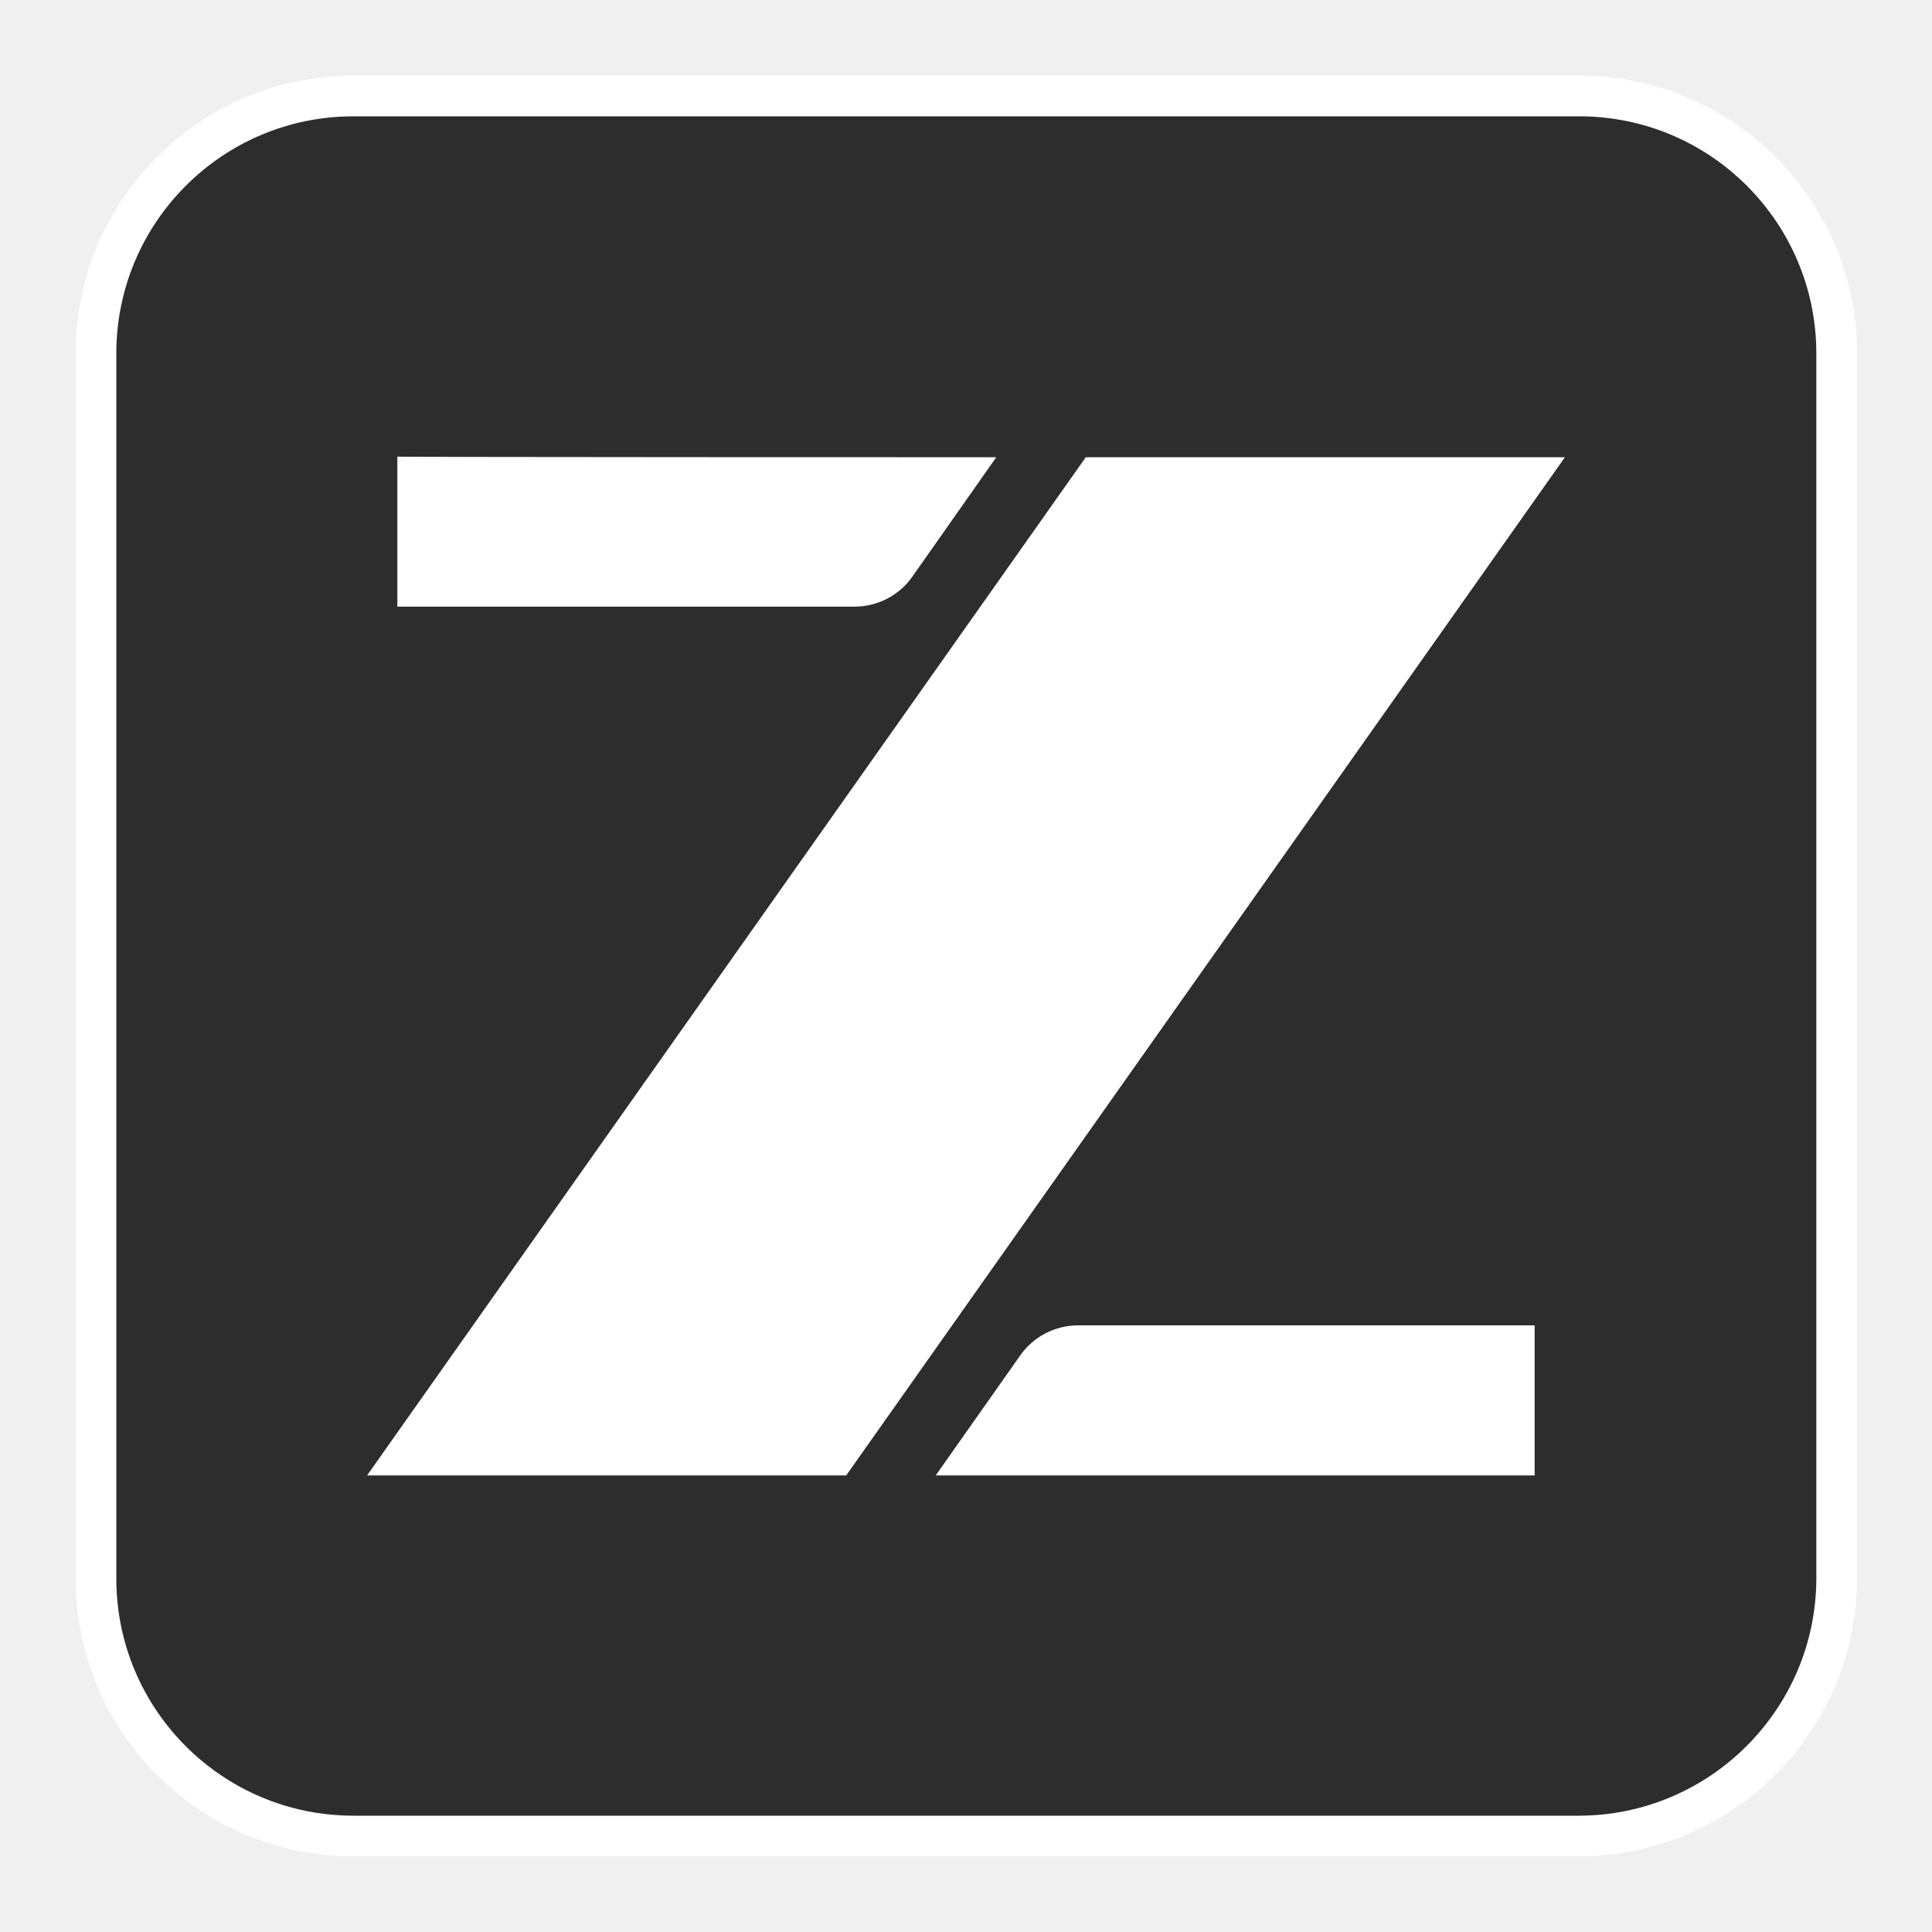
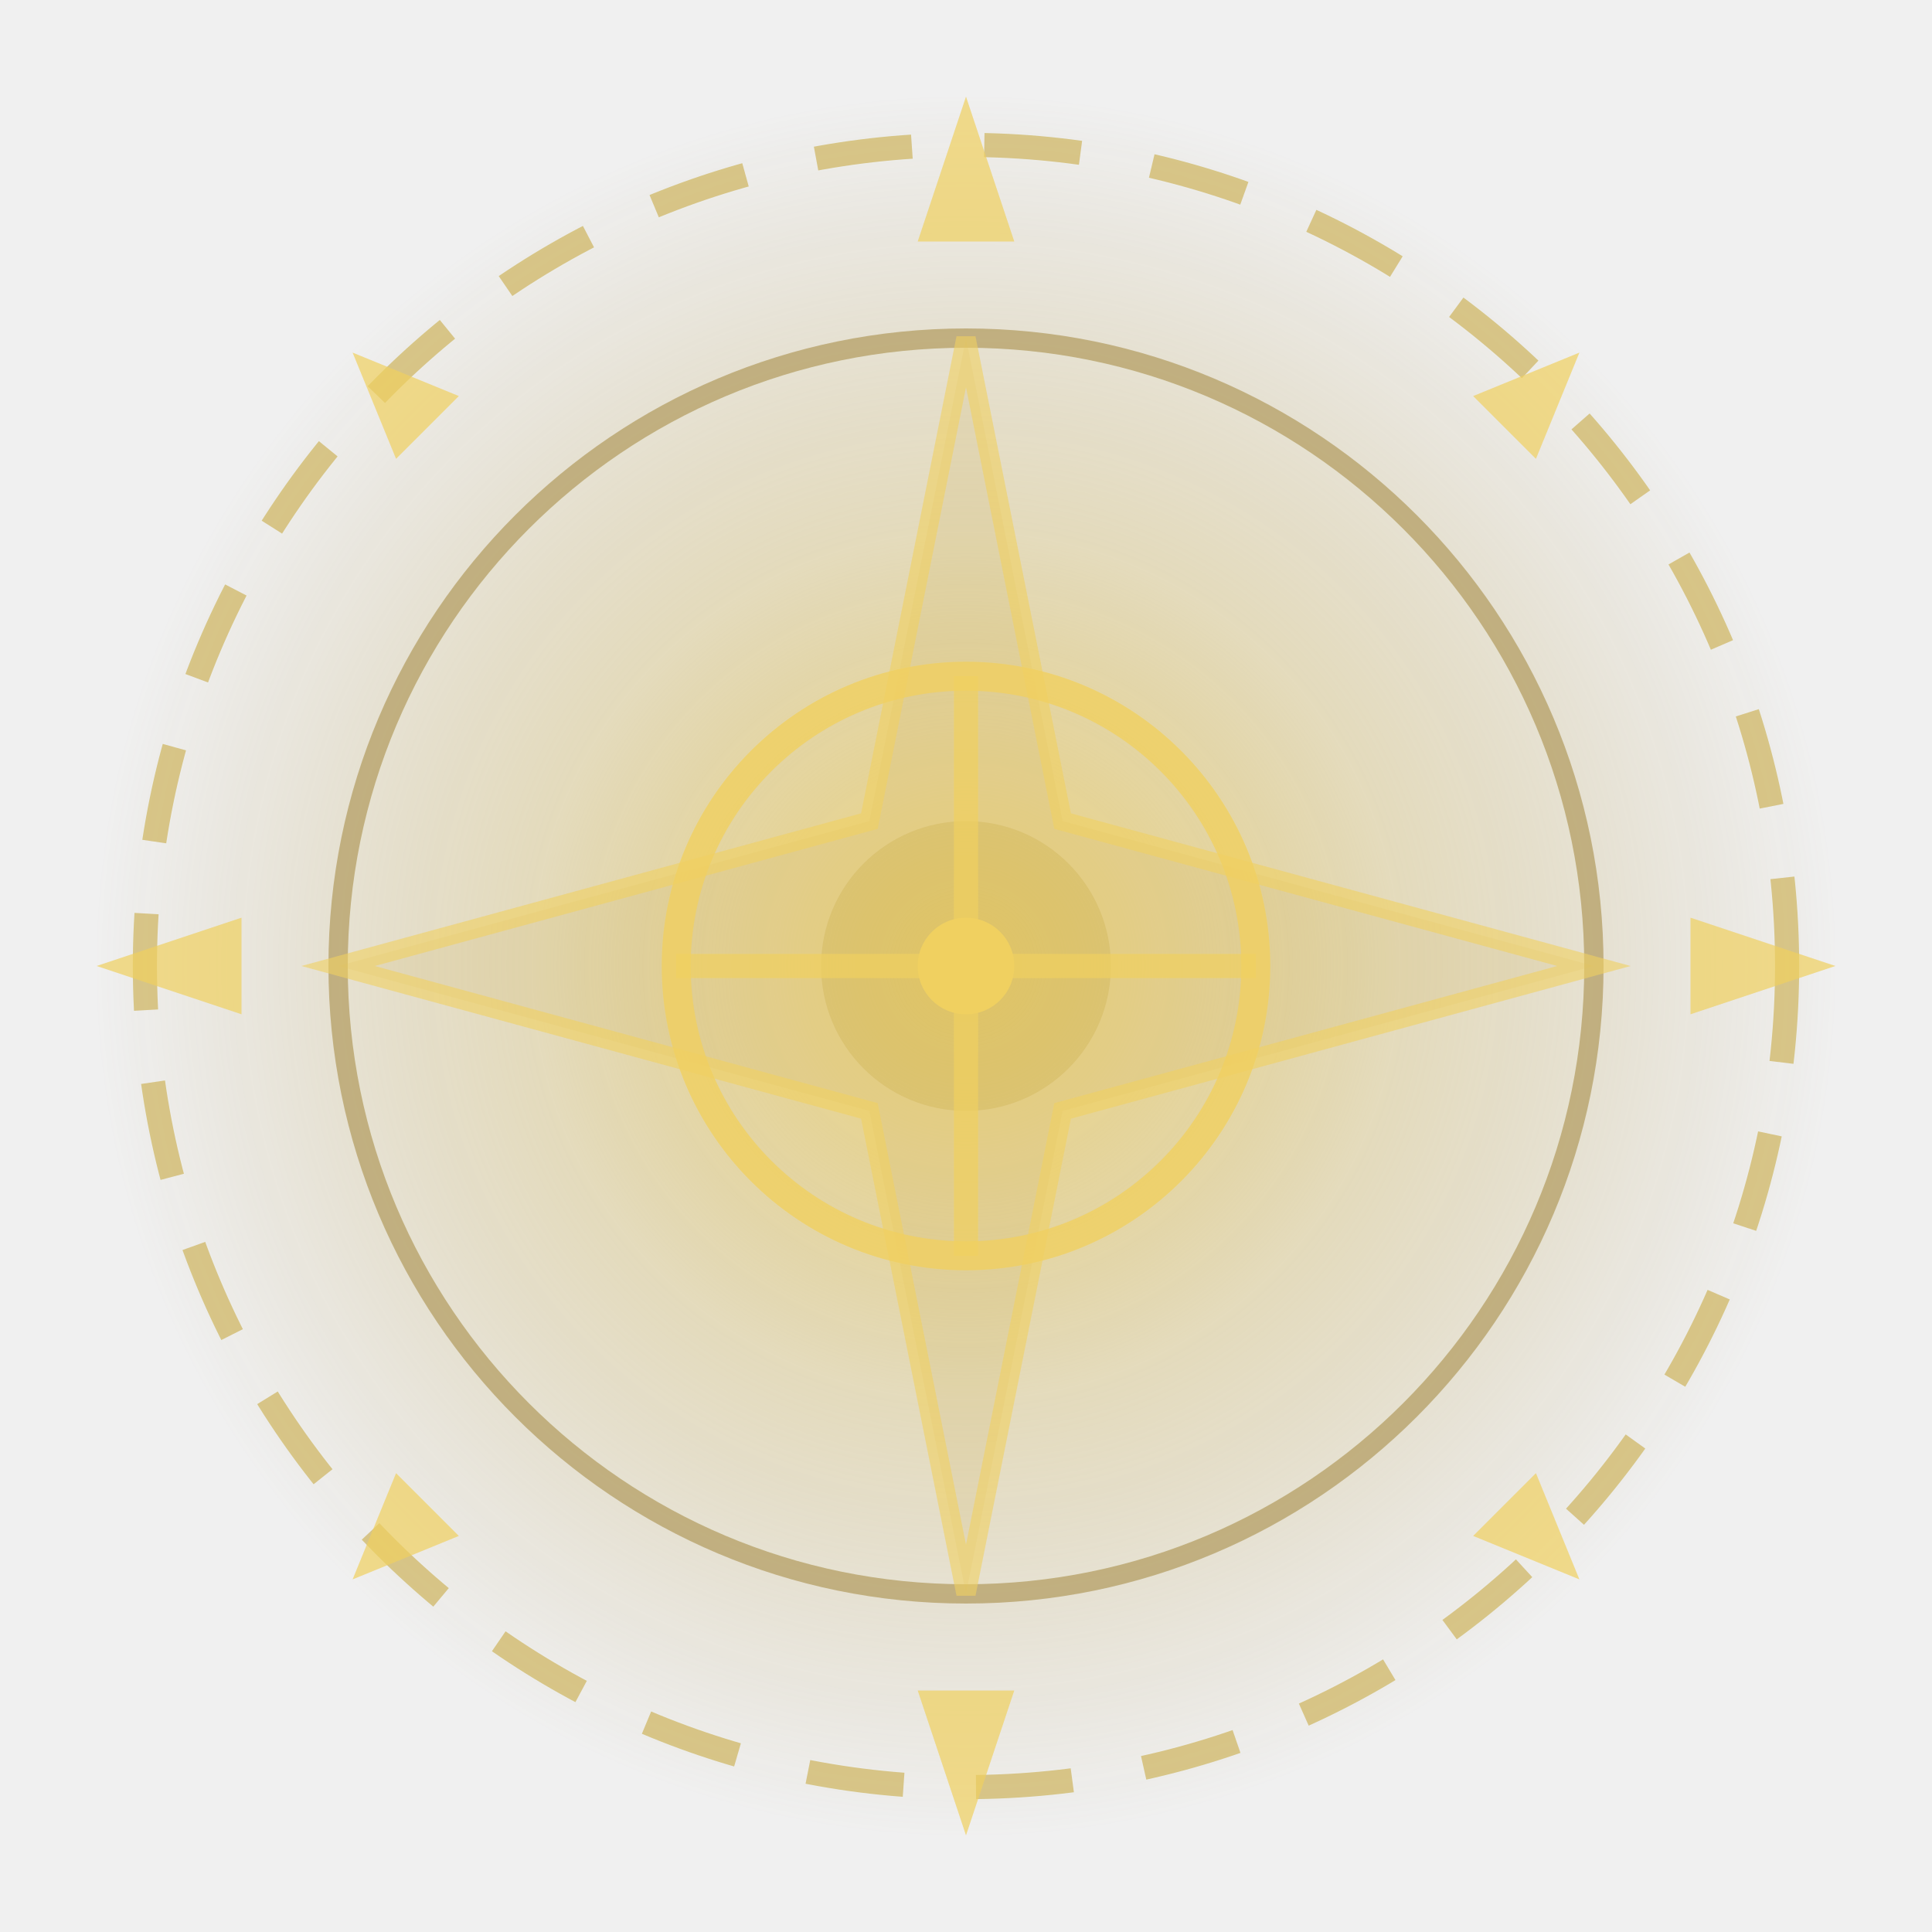
- <svg xmlns="http://www.w3.org/2000/svg" version="1.1" x="0px" y="0px" viewBox="0 0 30 30" style="enable-background:new 0 0 30 30;" xml:space="preserve">
+ <svg xmlns="http://www.w3.org/2000/svg" version="1.1" viewBox="0 0 40 40" style="enable-background:new 0 0 40 40;">
  <defs>
-     <style type="text/css">
-     .st194{fill:#2D2D2D;stroke:#FFFFFF;stroke-width:0.632;stroke-miterlimit:10;}
-     .st23{fill:#FFFFFF;}
- 
-     .z-breathe {
-       animation: breathe 2.5s ease-in-out infinite;
-     }
- 
-     @keyframes breathe {
-       0%, 100% { opacity: 0.7; }
-       50% { opacity: 1; }
-     }
-   </style>
+     <style>
+       .bdo-logo-spin { animation: bdo-spin 8s linear infinite; transform-origin: 20px 20px; }
+       @keyframes bdo-spin { from { transform: rotate(0deg); } to { transform: rotate(360deg); } }
+       .bdo-logo-spin-rev { animation: bdo-spin-rev 12s linear infinite; transform-origin: 20px 20px; }
+       @keyframes bdo-spin-rev { from { transform: rotate(360deg); } to { transform: rotate(0deg); } }
+       @media (prefers-reduced-motion: reduce) {
+         .bdo-logo-spin, .bdo-logo-spin-rev { animation: none; }
+       }
+     </style>
+     <radialGradient id="bdo-glow" cx="50%" cy="50%" r="50%">
+       <stop offset="0%" stop-color="#f0d060" stop-opacity="0.8" />
+       <stop offset="50%" stop-color="#c8aa44" stop-opacity="0.3" />
+       <stop offset="100%" stop-color="#9c7e2e" stop-opacity="0" />
+     </radialGradient>
  </defs>
-   <g>
-     <path class="st194" d="M24.51,28.51H5.49c-2.21,0-4-1.79-4-4V5.49c0-2.21,1.79-4,4-4h19.03c2.21,0,4,1.79,4,4v19.03     C28.51,26.72,26.72,28.51,24.51,28.51z" />
-     <g class="z-breathe">
-       <path class="st23" d="M15.47,7.1l-1.3,1.85c-0.2,0.29-0.54,0.47-0.9,0.47h-7.1V7.09C6.16,7.1,15.47,7.1,15.47,7.1z" />
-       <polygon class="st23" points="24.3,7.1 13.14,22.91 5.7,22.91 16.86,7.1" />
-       <path class="st23" d="M14.53,22.91l1.31-1.86c0.2-0.29,0.54-0.47,0.9-0.47h7.09v2.33H14.53z" />
+   <circle cx="20" cy="20" r="18" fill="url(#bdo-glow)" />
+   <g class="bdo-logo-spin">
+     <circle cx="20" cy="20" r="17" fill="none" stroke="#c8aa44" stroke-width="0.5" stroke-dasharray="2 1.5" opacity="0.6" />
+     <g fill="#f0d060" opacity="0.7">
+       <path d="M20 2 L21 5 L19 5 Z" />
+       <path d="M20 38 L21 35 L19 35 Z" />
+       <path d="M2 20 L5 21 L5 19 Z" />
+       <path d="M38 20 L35 21 L35 19 Z" />
+       <path d="M7.3 7.3 L9.5 8.2 L8.2 9.5 Z" transform="rotate(0 7.3 7.3)" />
+       <path d="M32.7 7.3 L30.5 8.2 L31.8 9.5 Z" transform="rotate(0 32.7 7.3)" />
+       <path d="M7.3 32.7 L9.5 31.8 L8.2 30.5 Z" transform="rotate(0 7.3 32.7)" />
+       <path d="M32.7 32.7 L30.5 31.8 L31.8 30.5 Z" transform="rotate(0 32.7 32.7)" />
    </g>
  </g>
+   <g class="bdo-logo-spin-rev">
+     <circle cx="20" cy="20" r="13" fill="none" stroke="#9c7e2e" stroke-width="0.4" opacity="0.5" />
+     <path d="M20 7 L22 17 L33 20 L22 23 L20 33 L18 23 L7 20 L18 17 Z" fill="#c8aa44" opacity="0.15" />
+     <path d="M20 7 L22 17 L33 20 L22 23 L20 33 L18 23 L7 20 L18 17 Z" fill="none" stroke="#f0d060" stroke-width="0.4" opacity="0.6" />
+   </g>
+   <circle cx="20" cy="20" r="6" fill="none" stroke="#f0d060" stroke-width="0.6" opacity="0.8" />
+   <circle cx="20" cy="20" r="3" fill="#c8aa44" opacity="0.3" />
+   <path d="M20 14 L20 26 M14 20 L26 20" stroke="#f0d060" stroke-width="0.5" opacity="0.7" />
+   <circle cx="20" cy="20" r="1" fill="#f0d060" />
</svg>
